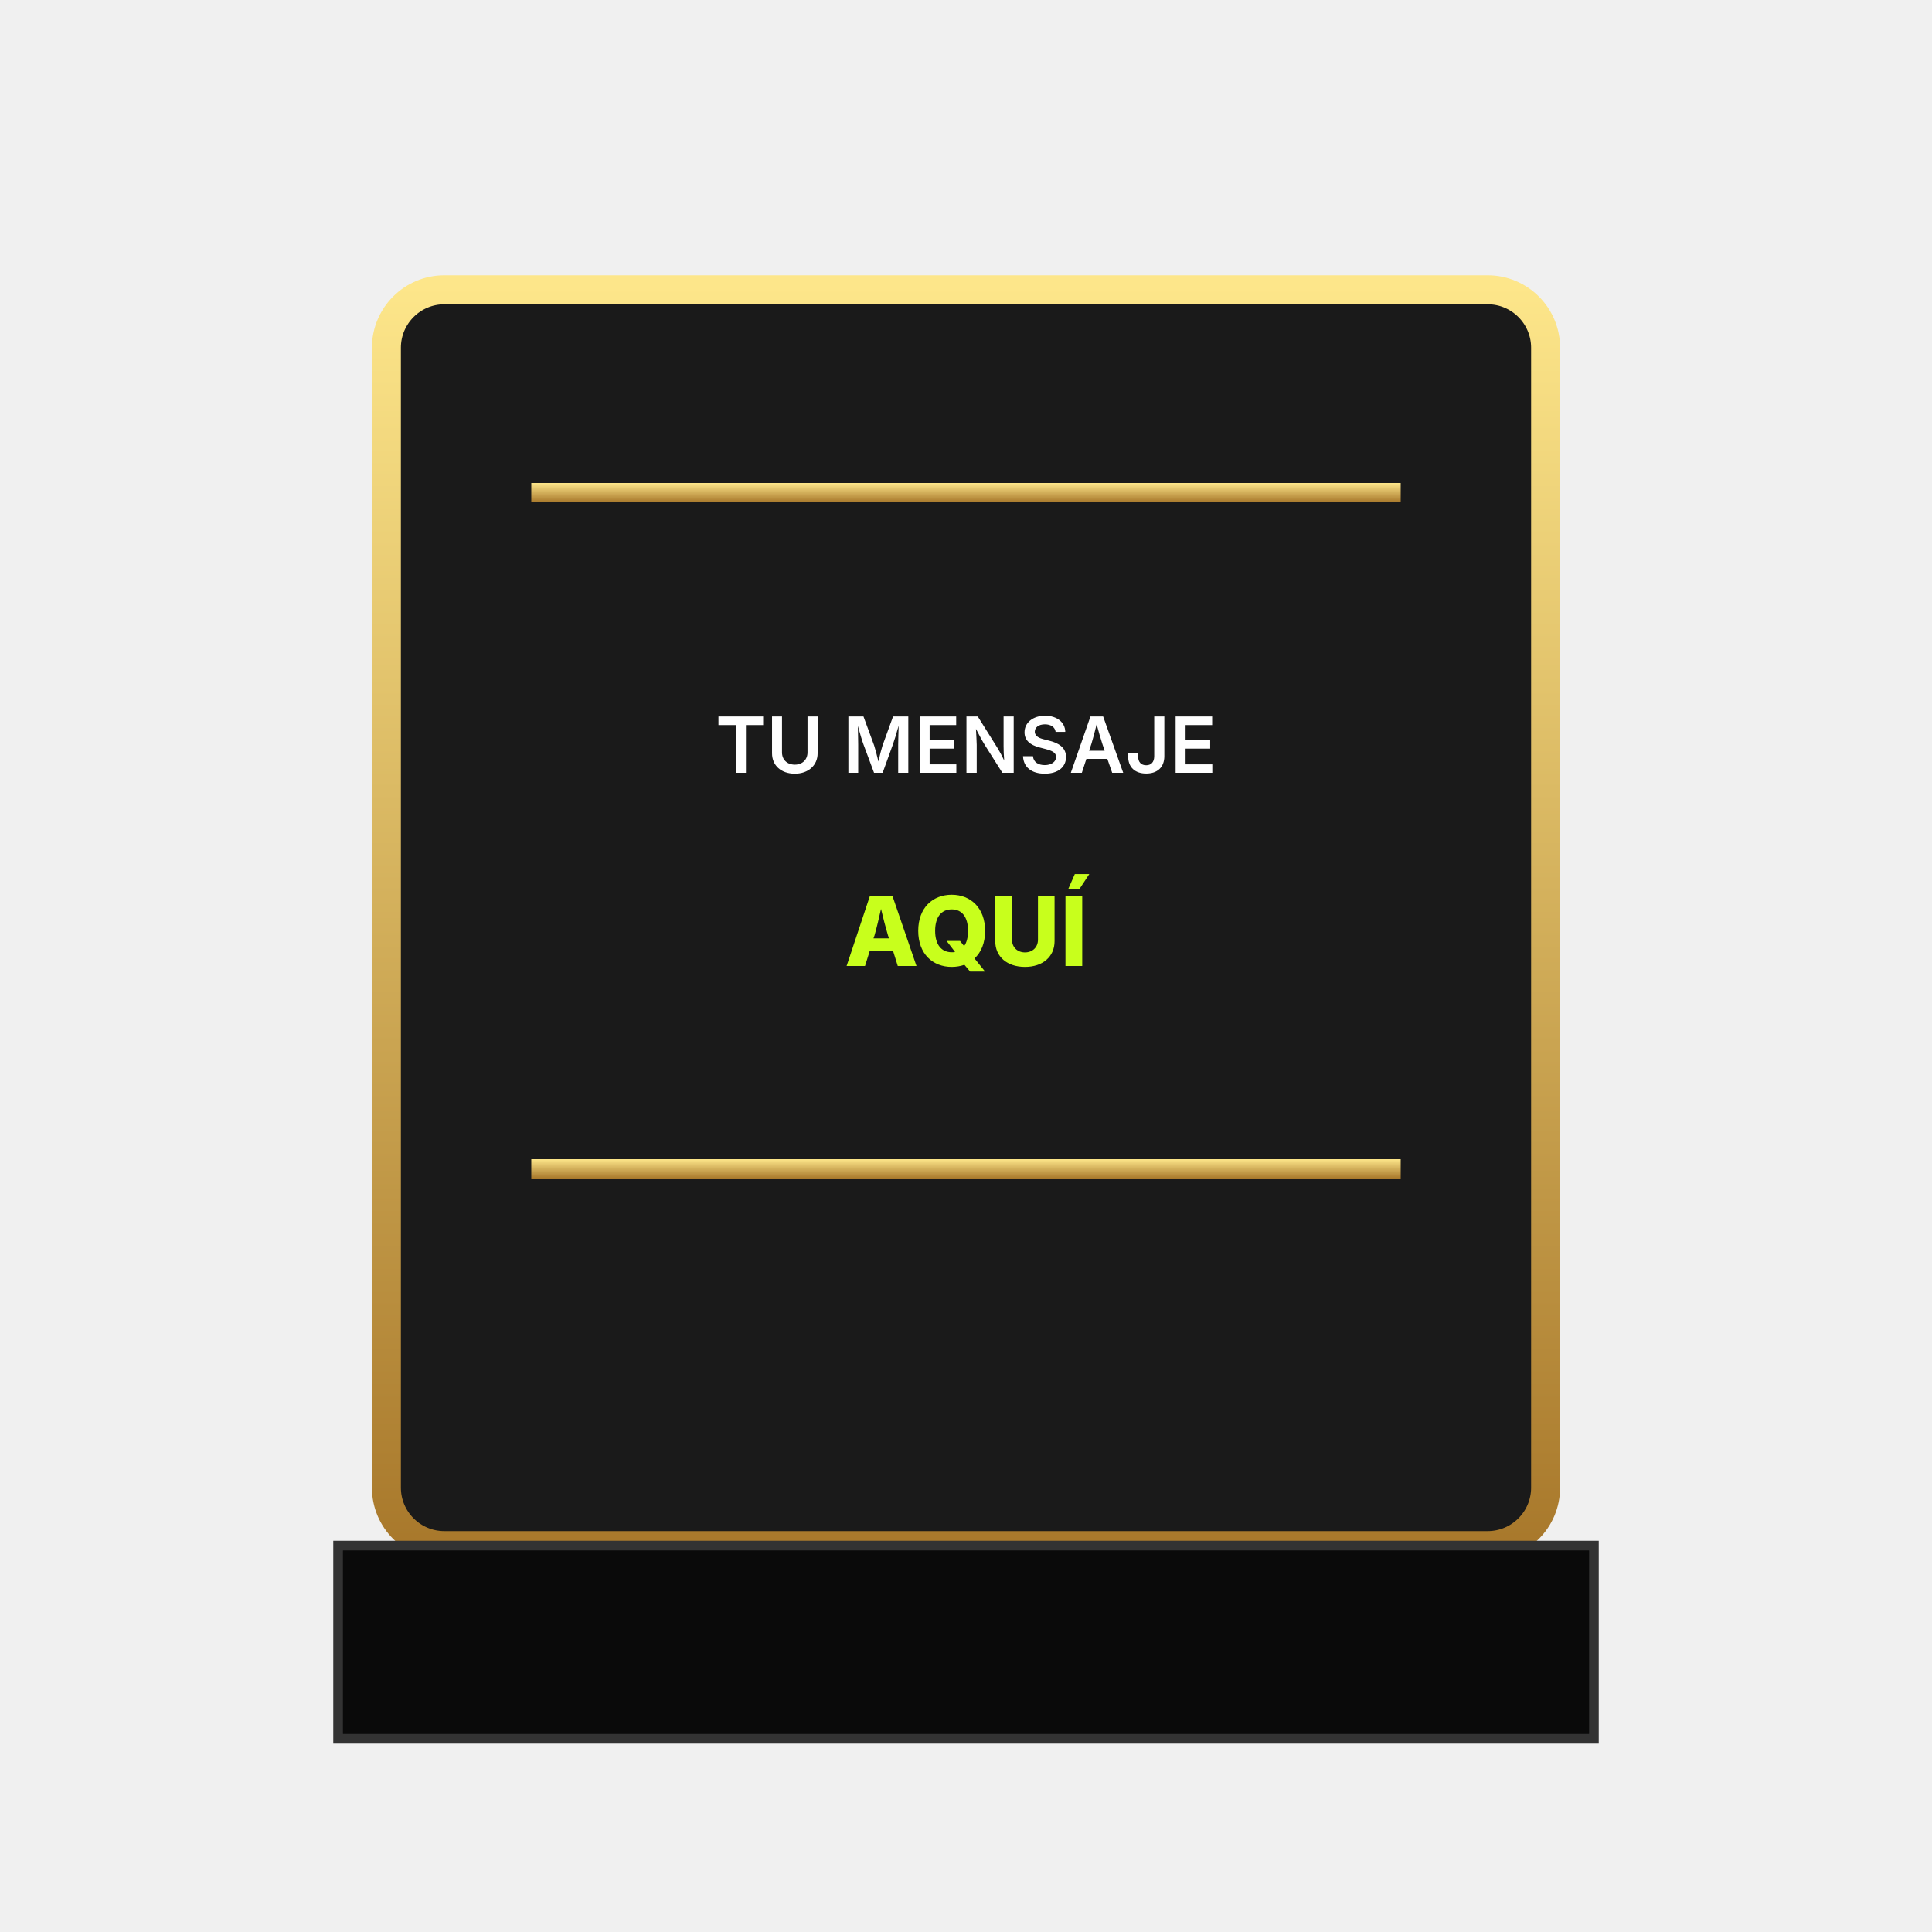
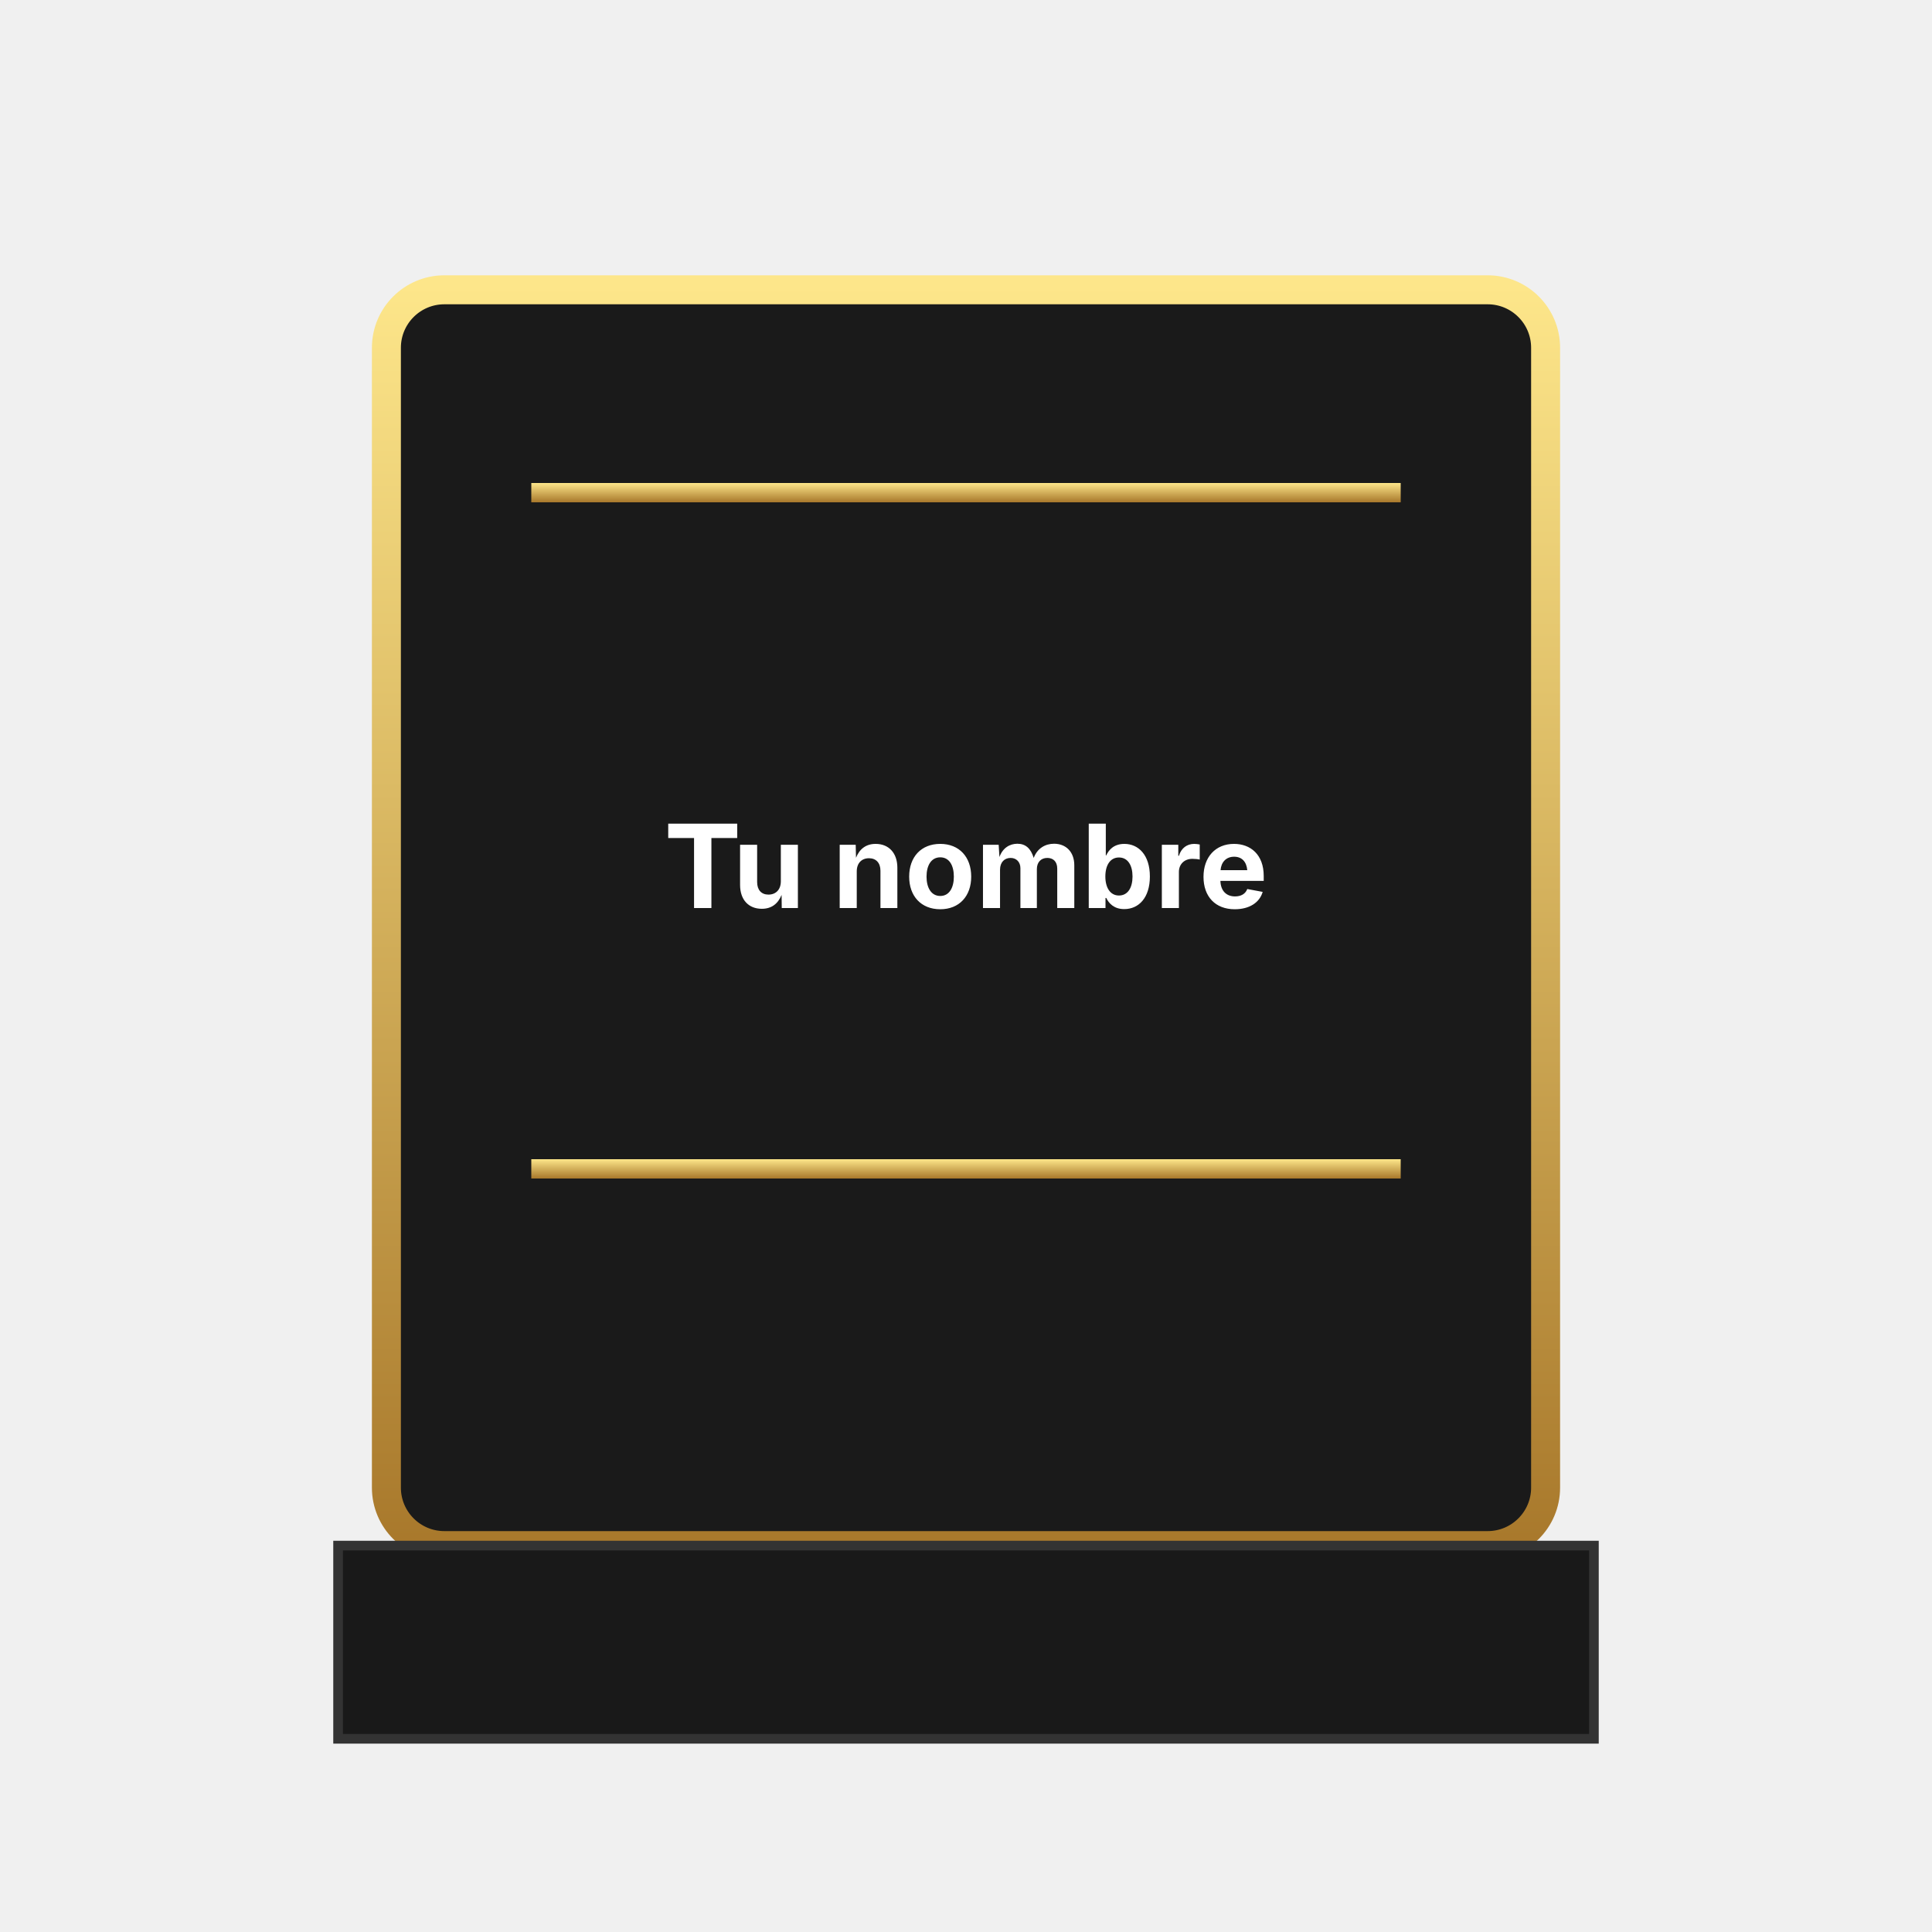
<svg xmlns="http://www.w3.org/2000/svg" viewBox="0 0 200 200">
  <defs>
    <linearGradient id="g" x1="0" y1="0" x2="0" y2="1">
      <stop offset="0%" stop-color="#fde68a" />
      <stop offset="100%" stop-color="#a8782b" />
    </linearGradient>
  </defs>
  <rect x="40" y="30" width="120" height="130" rx="6" fill="#1a1a1a" stroke="url(#g)" stroke-width="3" />
  <rect x="55" y="50" width="90" height="2" fill="url(#g)" />
-   <text x="100" y="80" text-anchor="middle" fill="#fff" font-family="Inter,Arial" font-size="8" font-weight="600">TU MENSAJE</text>
-   <text x="100" y="100" text-anchor="middle" fill="#c8ff1c" font-family="Inter,Arial" font-size="10" font-weight="800">AQUÍ</text>
+   <text x="100" y="94" text-anchor="middle" fill="#fff" font-family="Inter,Arial" font-size="12" font-weight="700">Tu nombre</text>
  <rect x="55" y="120" width="90" height="2" fill="url(#g)" />
-   <rect x="35" y="160" width="130" height="20" fill="#0a0a0a" stroke="#333" />
+   <rect x="35" y="160" width="130" height="20" fill="#191919" stroke="#333" />
</svg>
